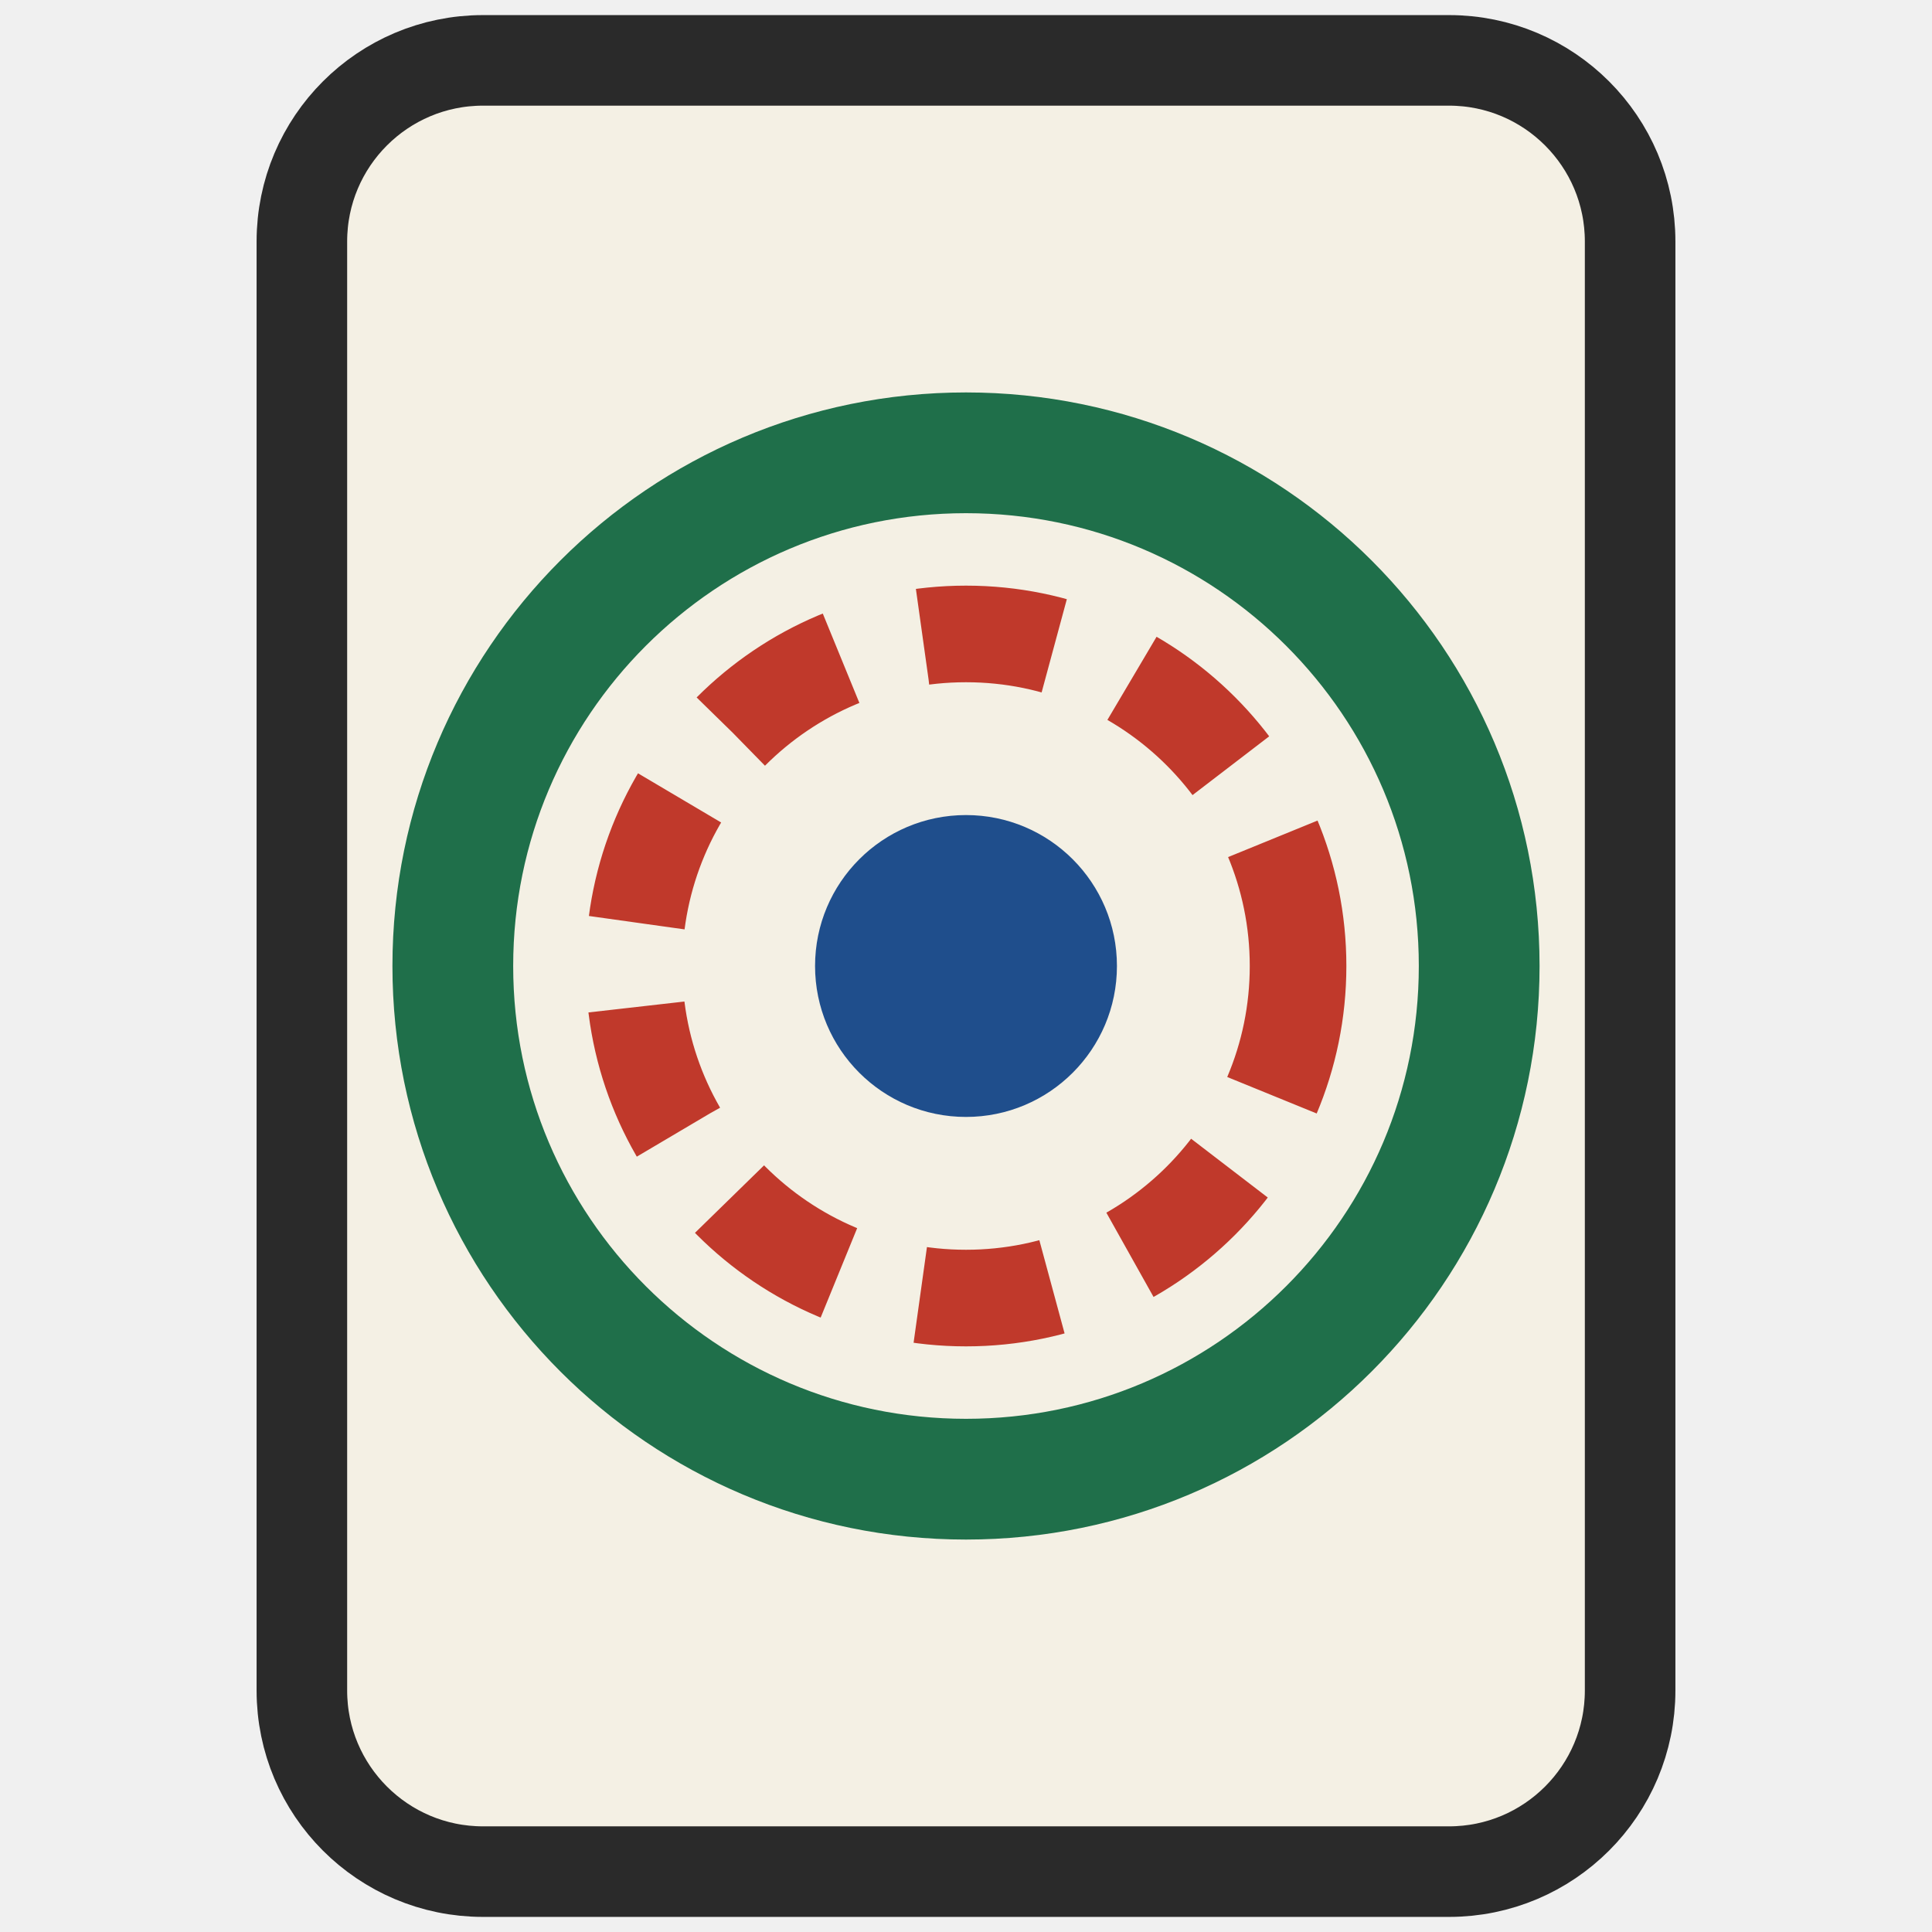
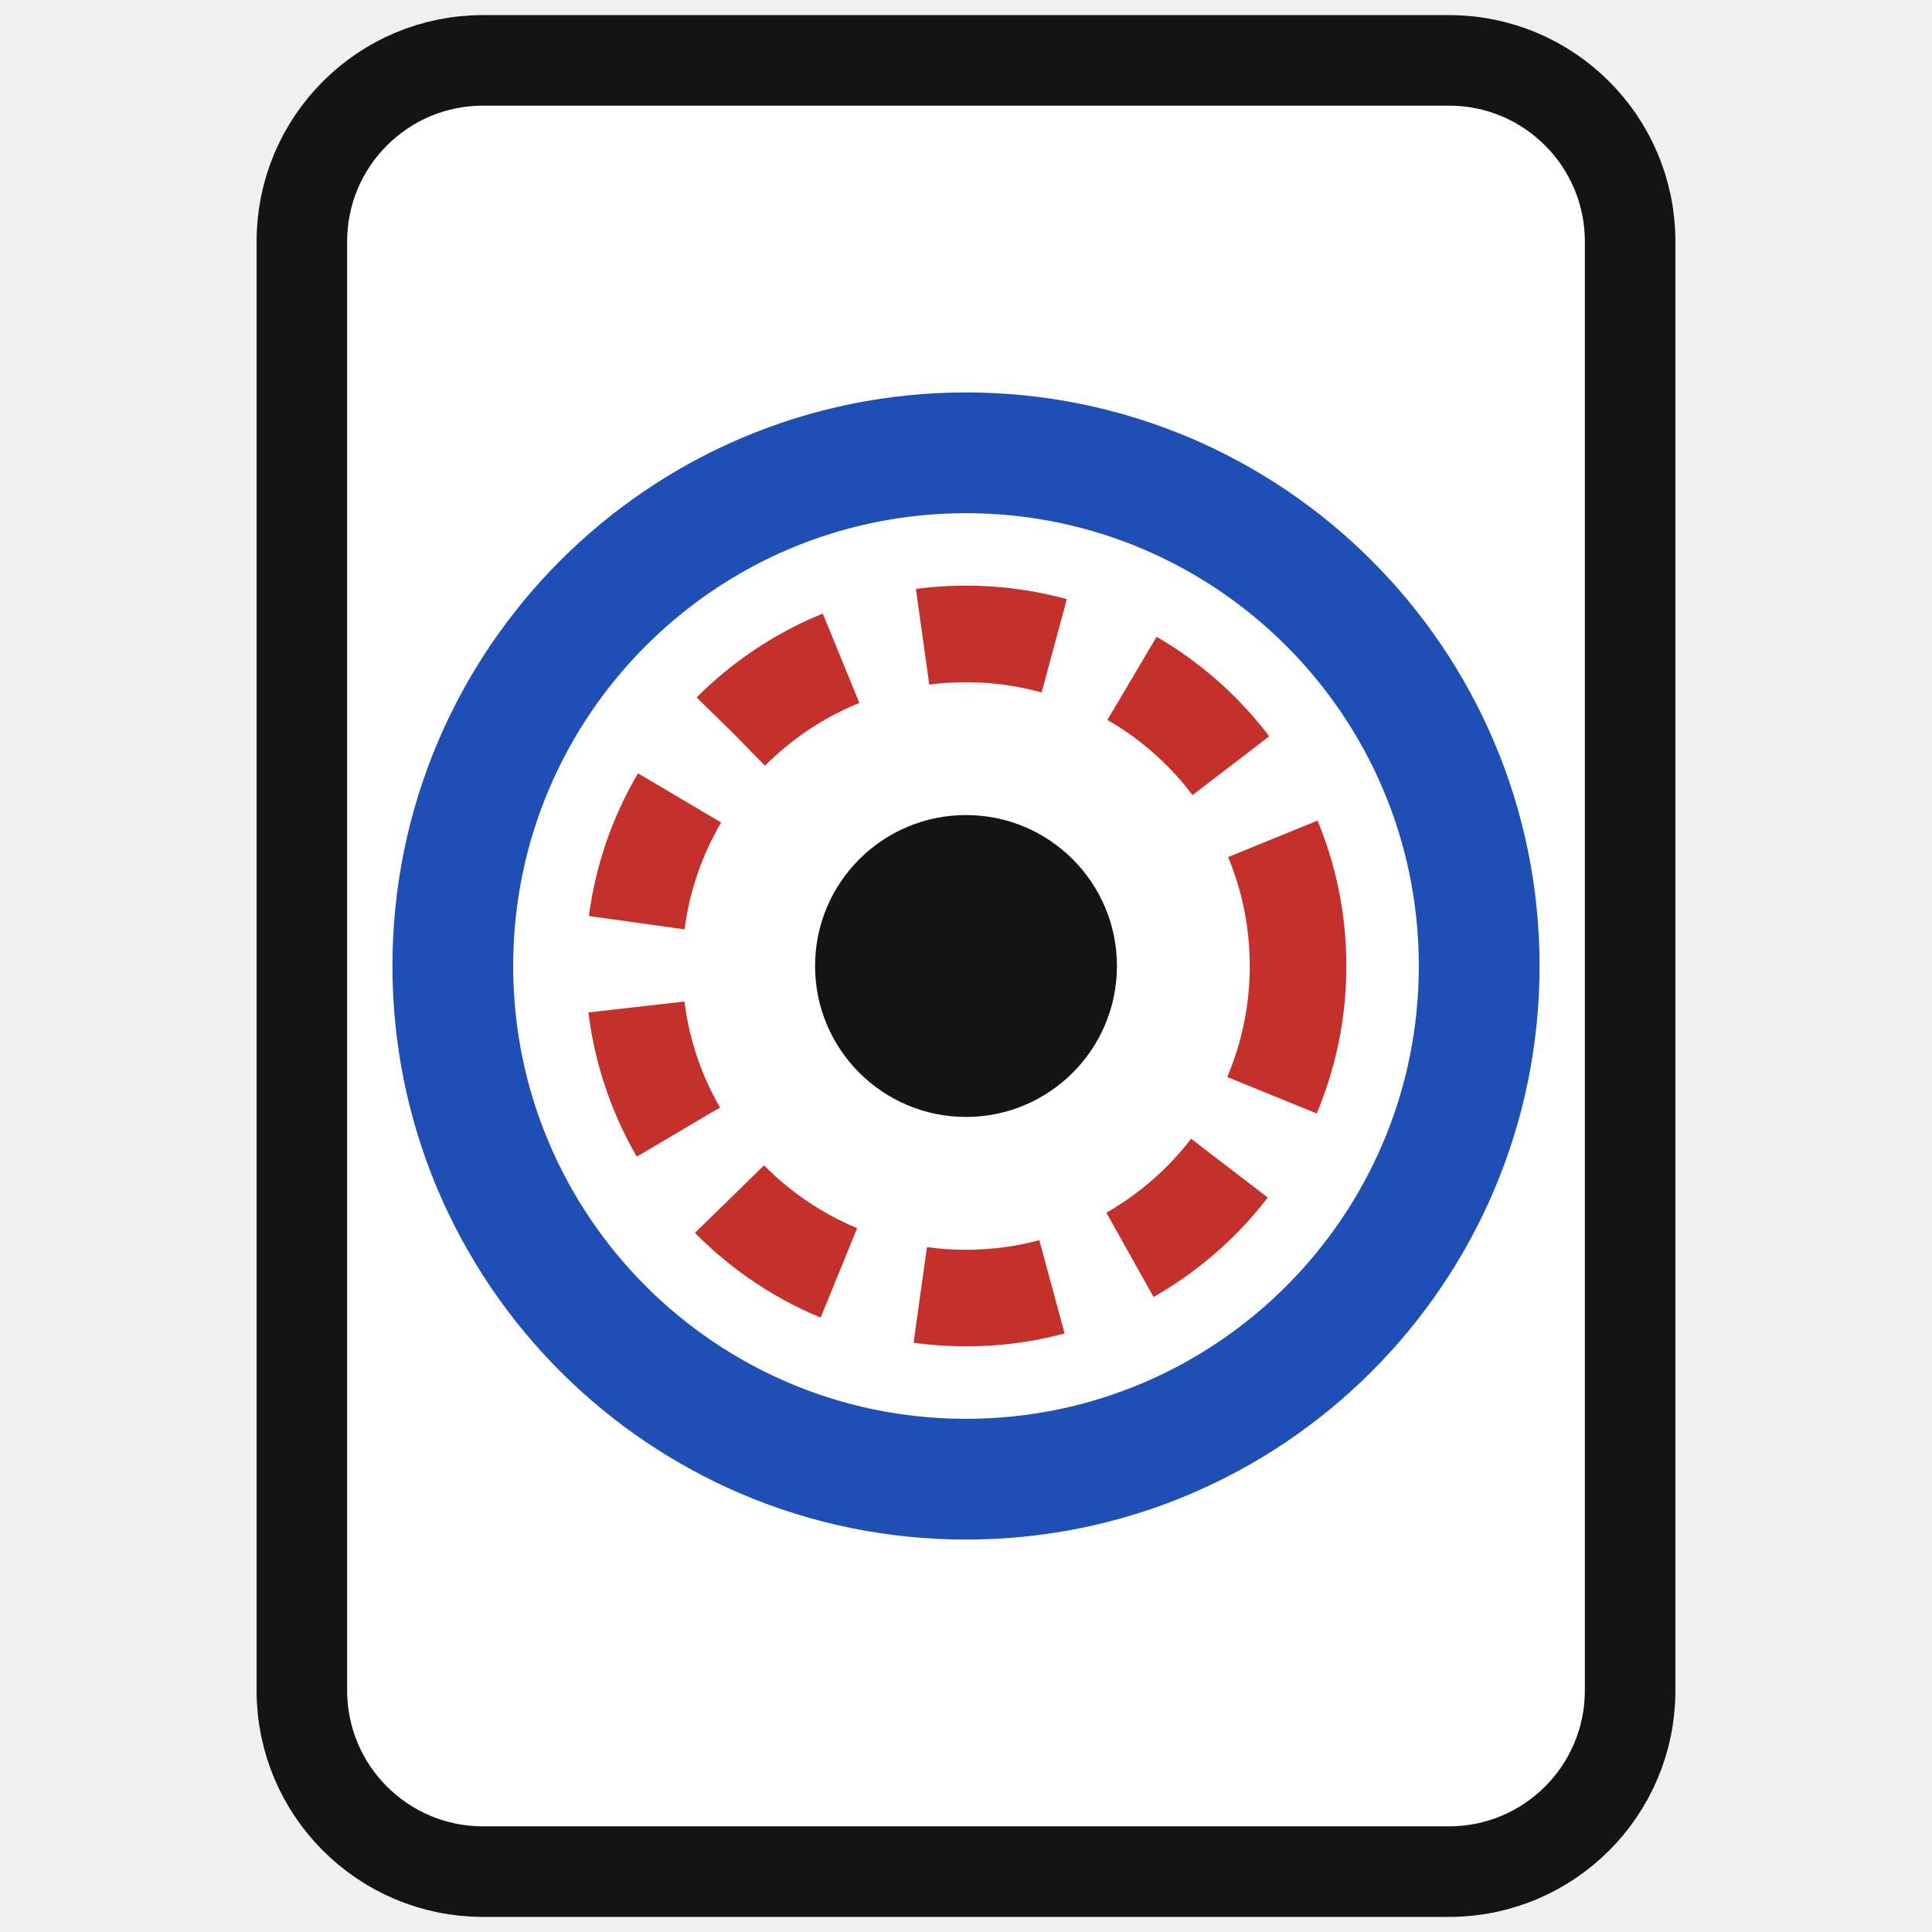
<svg xmlns="http://www.w3.org/2000/svg" viewBox="0 0 32 32">
-   <rect x="5" y="1" width="22" height="30" rx="3" fill="#f4f0e4" stroke="#2a2a2a" stroke-width="1.5" />
-   <circle cx="16" cy="16" r="8.5" fill="none" stroke="#1f6f4a" stroke-width="2" />
-   <circle cx="16" cy="16" r="5.5" fill="none" stroke="#c0392b" stroke-width="1.6" stroke-dasharray="2.2 1.4" />
-   <circle cx="16" cy="16" r="2.5" fill="#1f4e8c" />
+   <rect x="5" y="1" width="22" height="30" rx="3" fill="#ffffff" stroke="#141414" stroke-width="1.5" />
+   <circle cx="16" cy="16" r="8.5" fill="none" stroke="#1f4fb4" stroke-width="2" />
+   <circle cx="16" cy="16" r="5.5" fill="none" stroke="#c4302b" stroke-width="1.6" stroke-dasharray="2.2 1.4" />
+   <circle cx="16" cy="16" r="2.5" fill="#141414" />
</svg>
